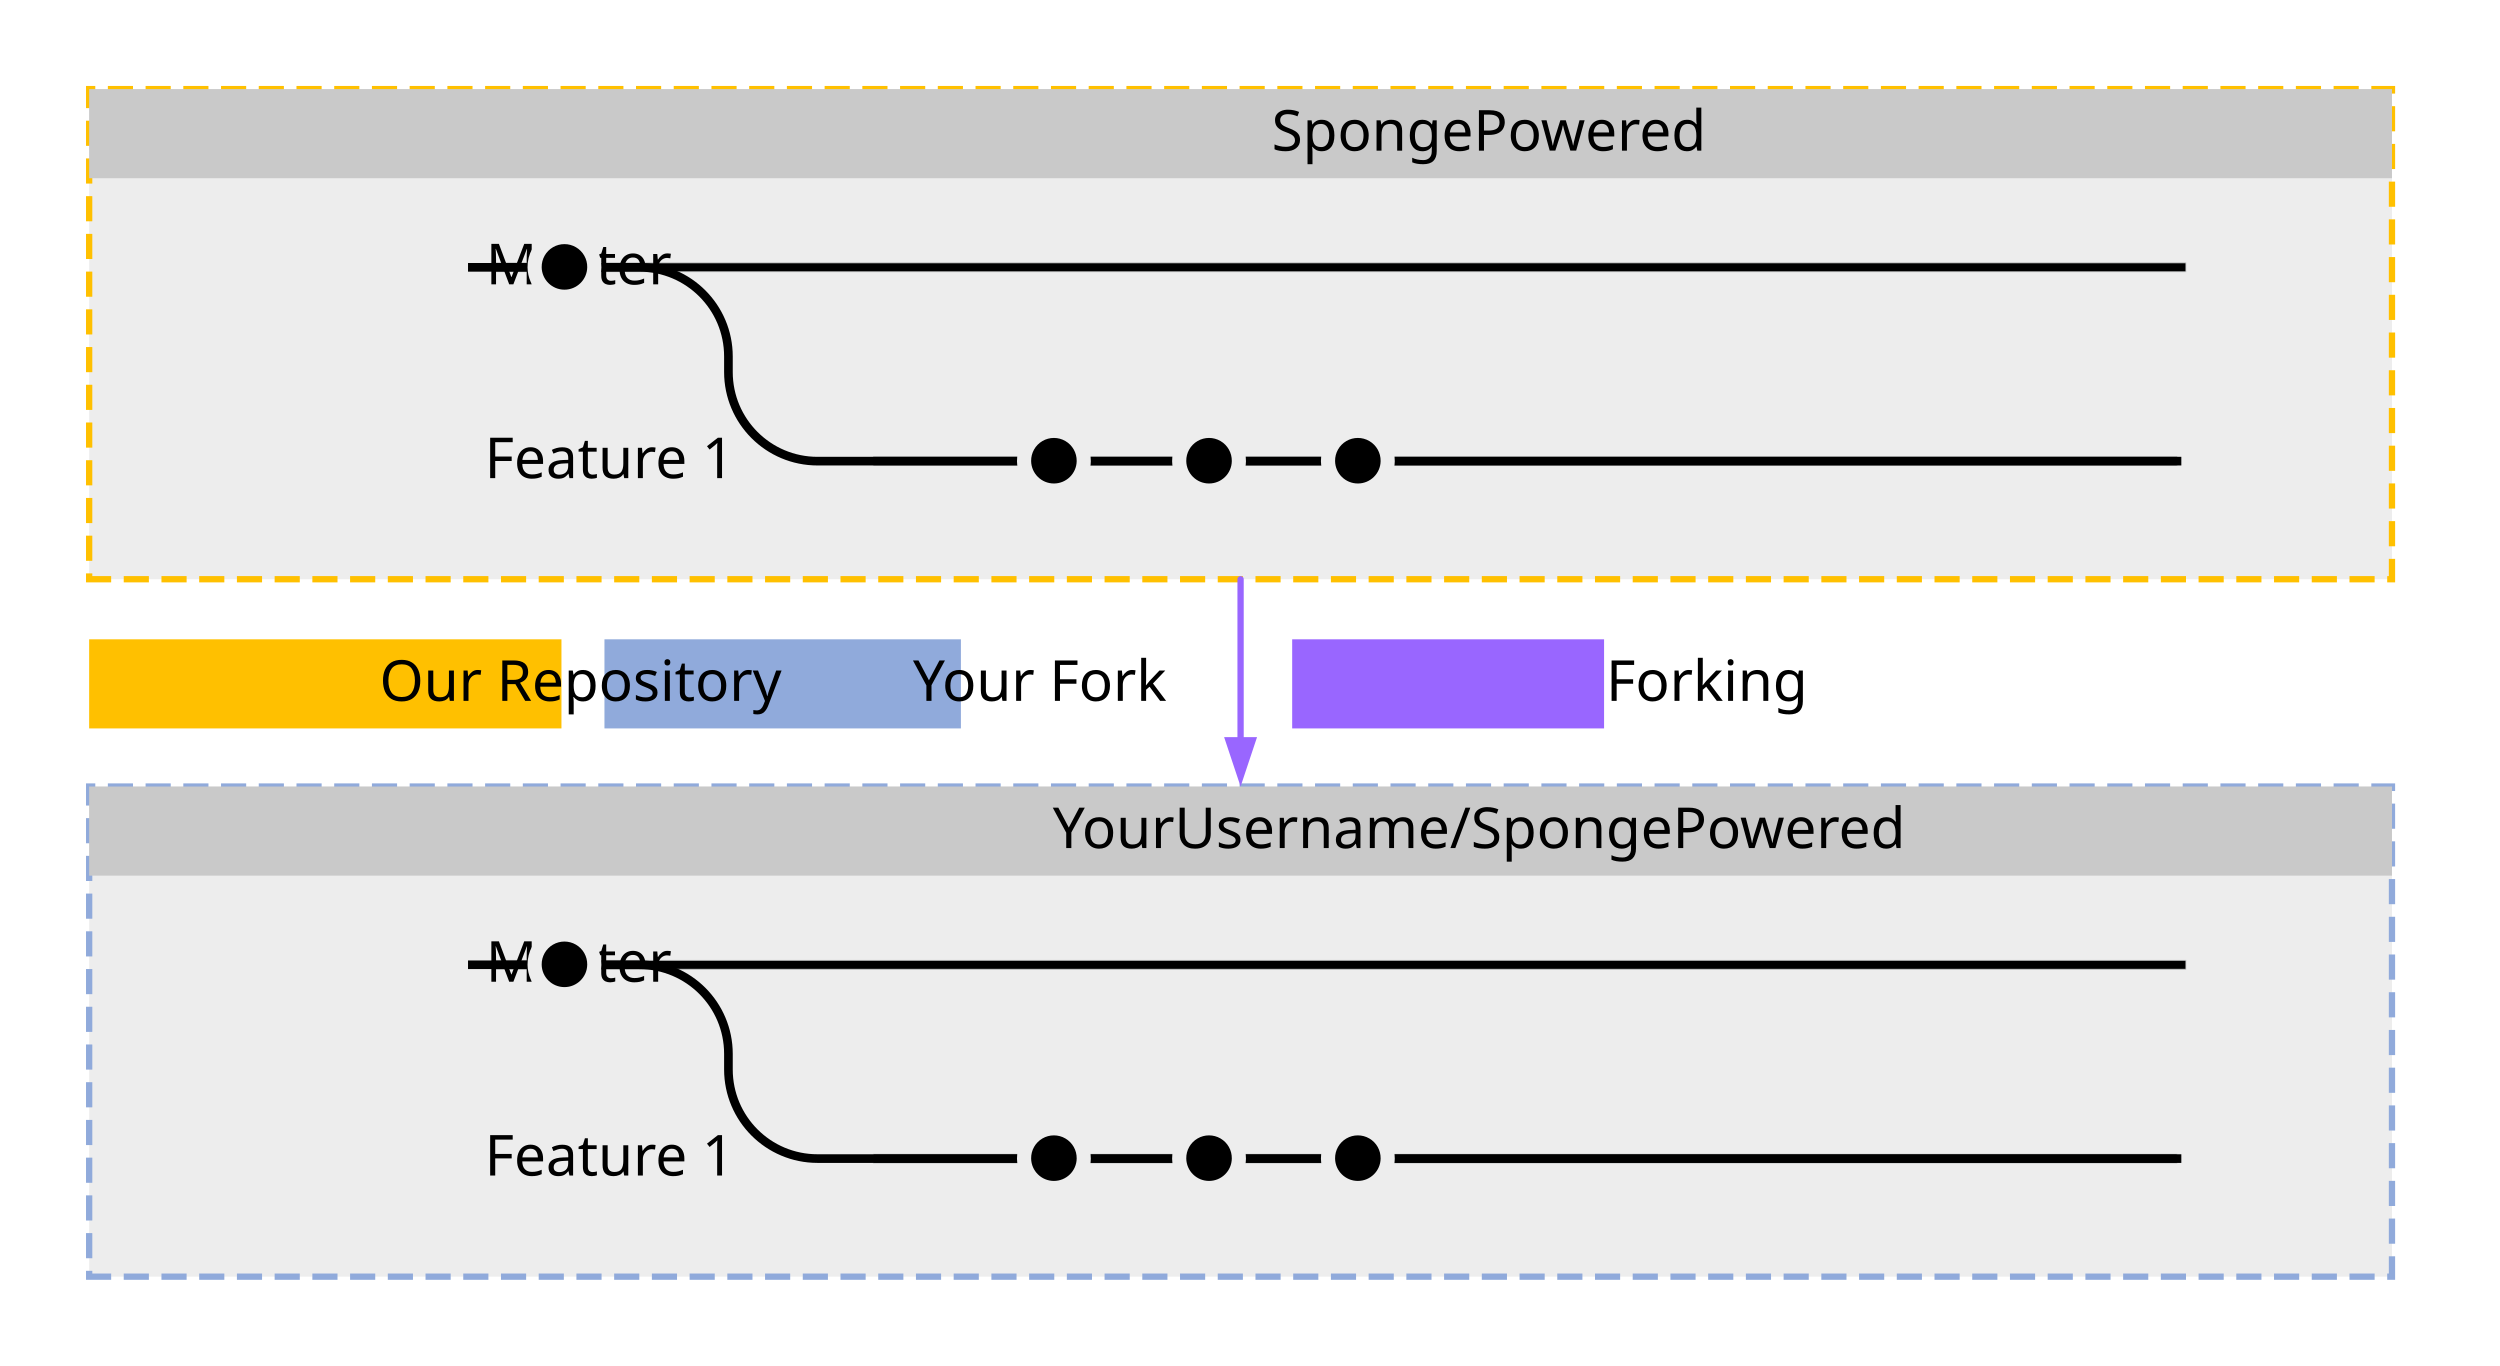
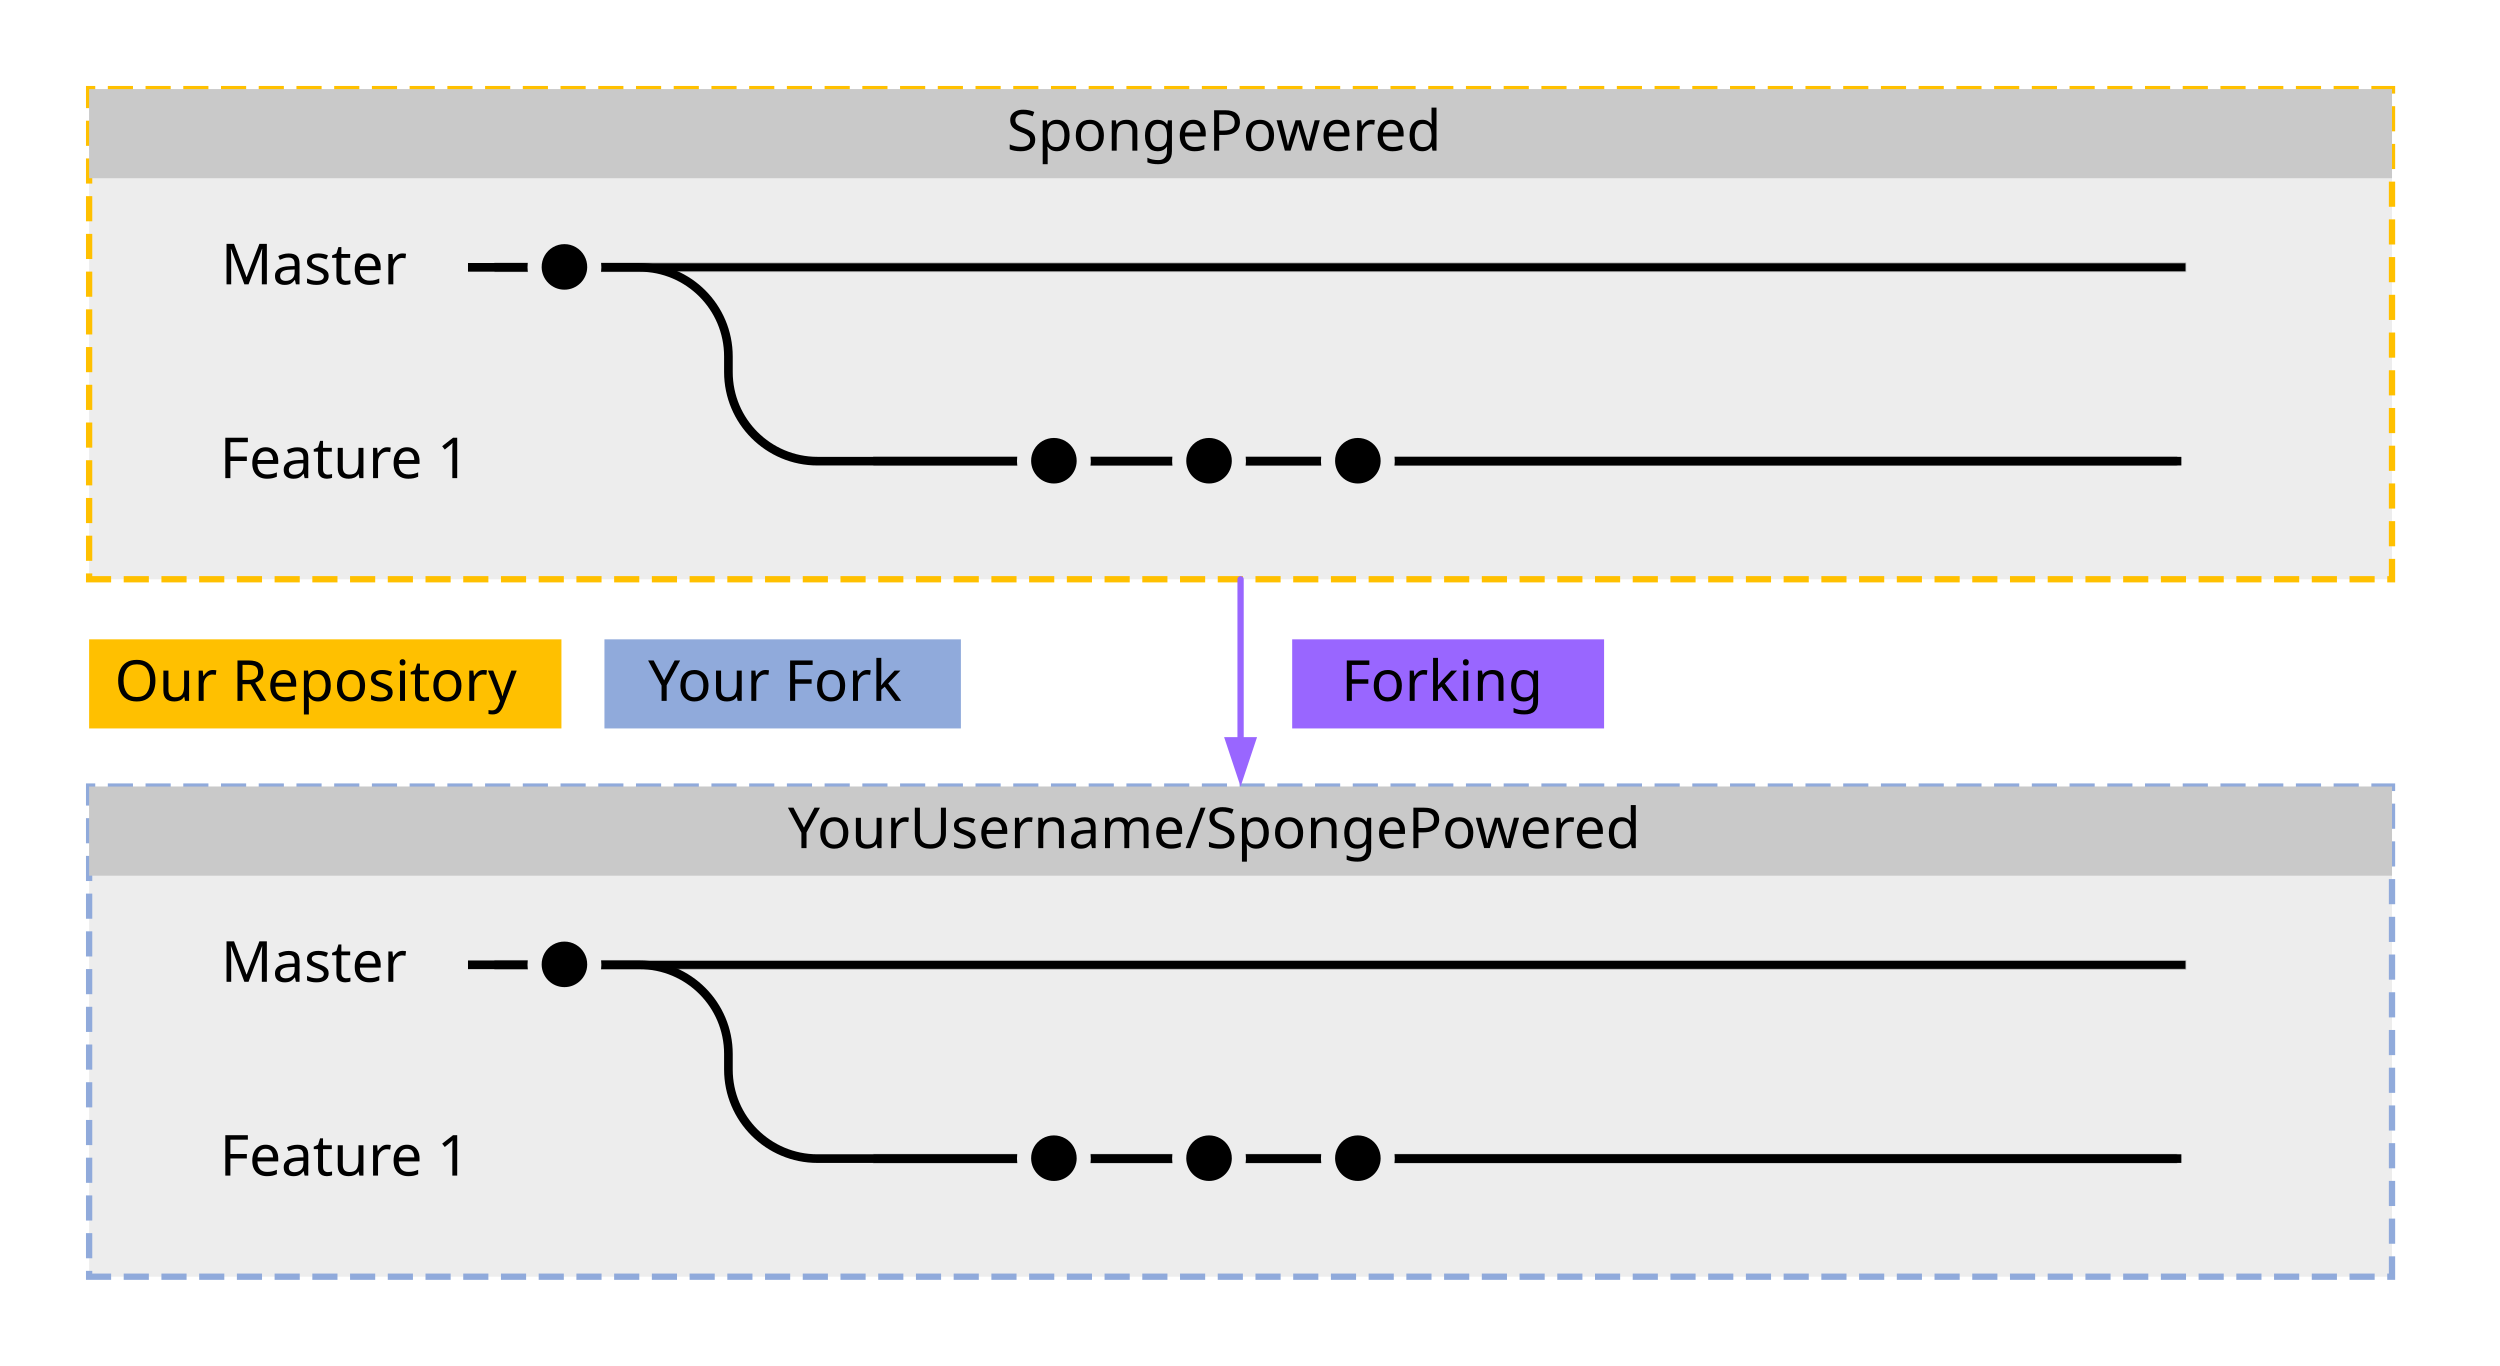
- <svg xmlns="http://www.w3.org/2000/svg" xmlns:ns1="http://schemas.microsoft.com/visio/2003/SVGExtensions/" xmlns:xlink="http://www.w3.org/1999/xlink" width="11.045in" height="6.034in" viewBox="0 0 795.215 434.449" xml:space="preserve" color-interpolation-filters="sRGB" class="st15">
-   <ns1:documentProperties ns1:langID="1031" ns1:metric="true" ns1:viewMarkup="false">
-     <ns1:userDefs>
-       <ns1:ud ns1:nameU="msvNoAutoConnect" ns1:val="VT0(0):26" />
-       <ns1:ud ns1:nameU="visV14CFF" ns1:prompt="" ns1:val="VT0(1):26" />
-       <ns1:ud ns1:nameU="visFlowchartType" ns1:prompt="" ns1:val="VT4(CrossFunctional)" />
-     </ns1:userDefs>
-   </ns1:documentProperties>
-   <style type="text/css">
- 	
- 		.st1 {fill:#ededed;stroke:#ffc000;stroke-dasharray:6,6;stroke-width:2}
- 		.st2 {fill:#000000;stroke:#c7c8c8;stroke-width:0.25}
- 		.st3 {fill:#ededed;stroke:none;stroke-width:0.25}
- 		.st4 {fill:#000000;font-family:Montserrat;font-size:1.5em}
- 		.st5 {fill:none;stroke:none;stroke-width:2}
- 		.st6 {fill:#c9c9c9;stroke:none;stroke-width:0.25}
- 		.st7 {stroke:#000000;stroke-width:2.75}
- 		.st8 {fill:#ededed;stroke:#90aadb;stroke-dasharray:6,6;stroke-width:2}
- 		.st9 {marker-end:url(#mrkr13-52);stroke:#9966ff;stroke-linecap:round;stroke-linejoin:round;stroke-width:2}
- 		.st10 {fill:#9966ff;fill-opacity:1;stroke:#9966ff;stroke-opacity:1;stroke-width:0.382}
- 		.st11 {fill:#90aadb;stroke:none;stroke-width:2}
- 		.st12 {fill:#ffc000;stroke:none;stroke-width:2}
- 		.st13 {fill:#9966ff;stroke:none;stroke-width:2}
- 		.st14 {fill:#000000;stroke:#ededed;stroke-width:4.5}
- 		.st15 {fill:none;fill-rule:evenodd;font-size:12px;overflow:visible;stroke-linecap:square;stroke-miterlimit:3}
- 	
- 	</style>
+ <svg xmlns="http://www.w3.org/2000/svg" xmlns:xlink="http://www.w3.org/1999/xlink" width="1060.291" height="579.265" class="st15" color-interpolation-filters="sRGB" viewBox="0 0 795.215 434.449" xml:space="preserve">
+   <style type="text/css">.st1{fill:#ededed;stroke:#ffc000;stroke-dasharray:6,6;stroke-width:2}.st2,.st3{fill:#000;stroke:#c7c8c8;stroke-width:.25}.st3{fill:#ededed;stroke:none}.st4{fill:#000;font-family:Montserrat;font-size:1.5em}.st5,.st6{fill:none;stroke:none;stroke-width:2}.st6{fill:#c9c9c9;stroke-width:.25}.st7{stroke:#000;stroke-width:2.75}.st8,.st9{stroke-width:2}.st8{fill:#ededed;stroke:#90aadb;stroke-dasharray:6,6}.st9{marker-end:url(#mrkr13-52);stroke:#96f;stroke-linecap:round;stroke-linejoin:round}.st10{fill:#96f;fill-opacity:1;stroke:#96f;stroke-opacity:1;stroke-width:.382}.st11{fill:#90aadb}.st11,.st12,.st13{stroke:none;stroke-width:2}.st12{fill:#ffc000}.st13{fill:#96f}.st14{fill:#000;stroke:#ededed;stroke-width:4.5}.st15{fill:none;fill-rule:evenodd;font-size:12px;overflow:visible;stroke-linecap:square;stroke-miterlimit:3}</style>
  <defs id="Markers">
    <g id="lend13">
-       <path d="M 3 1 L 0 0 L 3 -1 L 3 1 " style="stroke:none" />
+       <path d="M 3 1 L 0 0 L 3 -1 L 3 1" style="stroke:none" />
    </g>
-     <marker id="mrkr13-52" class="st10" ns1:arrowType="13" ns1:arrowSize="3" ns1:setback="7.86" refX="-7.86" orient="auto" markerUnits="strokeWidth" overflow="visible">
-       <use xlink:href="#lend13" transform="scale(-2.62,-2.62) " />
+     <marker id="mrkr13-52" class="st10" markerUnits="strokeWidth" orient="auto" overflow="visible" refX="-7.86">
+       <use transform="scale(-2.62,-2.62)" xlink:href="#lend13" />
    </marker>
  </defs>
-   <g ns1:mID="0" ns1:index="1" ns1:groupContext="foregroundPage">
-     <ns1:userDefs>
-       <ns1:ud ns1:nameU="msvThemeOrder" ns1:val="VT0(0):26" />
-     </ns1:userDefs>
-     <ns1:pageProperties ns1:drawingScale="0.0393701" ns1:pageScale="0.0393701" ns1:drawingUnits="24" ns1:shadowOffsetX="8.50394" ns1:shadowOffsetY="-8.50394" />
-     <ns1:layer ns1:name="Verbinder" ns1:index="0" />
-     <g id="shape25-1" ns1:mID="25" ns1:groupContext="shape" transform="translate(28.3465,-250.197)">
-       <ns1:userDefs>
-         <ns1:ud ns1:nameU="visVersion" ns1:val="VT0(15):26" />
-       </ns1:userDefs>
+   <g>
+     <g id="shape25-1" transform="translate(28.3465,-250.197)">
      <path d="M0 434.45 L732.52 434.45 L732.52 278.54 L0 278.54 L0 434.45 Z" class="st1" />
    </g>
-     <g id="group37-3" transform="translate(270.709,-339.913)" ns1:mID="37" ns1:groupContext="group">
- 			</g>
-     <g id="shape23-4" ns1:mID="23" ns1:groupContext="shape" transform="translate(157.323,-347.992)">
-       <ns1:userDefs>
-         <ns1:ud ns1:nameU="visVersion" ns1:val="VT0(15):26" />
-       </ns1:userDefs>
-       <rect x="0" y="431.614" width="538" height="2.835" class="st2" />
+     <g id="group37-3" transform="translate(270.709,-339.913)" />
+     <g id="shape23-4" transform="translate(157.323,-347.992)">
+       <rect width="538" height="2.835" x="0" y="431.614" class="st2" />
    </g>
-     <g id="shape42-6" ns1:mID="42" ns1:groupContext="shape" transform="translate(51.0236,-339.913)">
-       <ns1:userDefs>
-         <ns1:ud ns1:nameU="visVersion" ns1:val="VT0(15):26" />
-       </ns1:userDefs>
-       <ns1:textBlock ns1:margins="rect(4,4,4,4)" ns1:tabSpace="42.5197" />
-       <ns1:textRect cx="49.606" cy="424.953" width="99.22" height="18.992" />
-       <rect x="0" y="415.457" width="99.213" height="18.992" class="st3" />
-       <text x="19.28" y="430.35" class="st4" ns1:langID="1031">
-         <ns1:paragraph ns1:horizAlign="1" />
-         <ns1:tabList />Master</text>
+     <g id="shape42-6" transform="translate(51.0236,-339.913)">
+       <rect width="99.213" height="18.992" x="0" y="415.457" class="st3" />
+       <text x="19.28" y="430.35" class="st4">Master</text>
    </g>
-     <g id="shape52-9" ns1:mID="52" ns1:groupContext="shape" transform="translate(52.4409,-326.024)">
-       <rect x="0" y="387.677" width="676.898" height="46.772" class="st5" />
+     <g id="shape52-9" transform="translate(52.4409,-326.024)">
+       <rect width="676.898" height="46.772" x="0" y="387.677" class="st5" />
    </g>
-     <g id="shape36-11" ns1:mID="36" ns1:groupContext="shape" transform="translate(28.3465,-377.756)">
-       <ns1:textBlock ns1:margins="rect(2,2,2,2)" ns1:tabSpace="42.5197" />
-       <ns1:textRect cx="366.261" cy="420.276" width="732.53" height="28.346" />
-       <rect x="0" y="406.102" width="732.522" height="28.346" class="st6" />
-       <text x="291.91" y="425.68" class="st4" ns1:langID="1031">
-         <ns1:paragraph ns1:horizAlign="1" />
-         <ns1:tabList />SpongePowered</text>
+     <g id="shape36-11" transform="translate(28.3465,-377.756)">
+       <rect width="732.522" height="28.346" x="0" y="406.102" class="st6" />
+       <text x="291.91" y="425.68" class="st4">SpongePowered</text>
    </g>
-     <g id="shape60-14" ns1:mID="60" ns1:groupContext="shape" transform="translate(277.795,-286.339)">
-       <ns1:userDefs>
-         <ns1:ud ns1:nameU="visVersion" ns1:val="VT0(15):26" />
-       </ns1:userDefs>
-       <rect x="0" y="431.614" width="414.693" height="2.835" class="st2" />
+     <g id="shape60-14" transform="translate(277.795,-286.339)">
+       <rect width="414.693" height="2.835" x="0" y="431.614" class="st2" />
    </g>
-     <g id="shape65-16" ns1:mID="65" ns1:groupContext="shape" transform="translate(63.7795,-278.26)">
-       <ns1:userDefs>
-         <ns1:ud ns1:nameU="visVersion" ns1:val="VT0(15):26" />
-       </ns1:userDefs>
-       <ns1:textBlock ns1:margins="rect(4,4,4,4)" ns1:tabSpace="42.5197" />
-       <ns1:textRect cx="46.063" cy="424.953" width="92.13" height="18.992" />
-       <rect x="0" y="415.457" width="92.126" height="18.992" class="st3" />
-       <text x="6.14" y="430.35" class="st4" ns1:langID="1031">
-         <ns1:paragraph ns1:horizAlign="1" />
-         <ns1:tabList />Feature 1</text>
+     <g id="shape65-16" transform="translate(63.7795,-278.26)">
+       <rect width="92.126" height="18.992" x="0" y="415.457" class="st3" />
+       <text x="6.14" y="430.35" class="st4">Feature 1</text>
    </g>
-     <g id="shape66-19" ns1:mID="66" ns1:groupContext="shape" transform="translate(52.4409,-264.37)">
-       <rect x="0" y="387.677" width="676.898" height="46.772" class="st5" />
+     <g id="shape66-19" transform="translate(52.4409,-264.37)">
+       <rect width="676.898" height="46.772" x="0" y="387.677" class="st5" />
    </g>
-     <g id="shape71-21" ns1:mID="71" ns1:groupContext="shape" ns1:layerMember="0" transform="translate(150.236,-349.409)">
-       <path d="M0 434.45 L53.12 434.45 A28.346 28.346 0 0 1 81.46 462.8 L81.46 467.76 A28.346 28.346 -180 0 0 109.81 496.1        L542.25 496.1" class="st7" />
+     <g id="shape71-21" transform="translate(150.236,-349.409)">
+       <path d="M0 434.45 L53.12 434.45 A28.346 28.346 0 0 1 81.46 462.8 L81.46 467.76 A28.346 28.346 -180 0 0 109.81 496.1 L542.25 496.1" class="st7" />
    </g>
-     <g id="shape74-24" ns1:mID="74" ns1:groupContext="shape" transform="translate(28.3465,-28.3465)">
-       <ns1:userDefs>
-         <ns1:ud ns1:nameU="visVersion" ns1:val="VT0(15):26" />
-       </ns1:userDefs>
+     <g id="shape74-24" transform="translate(28.3465,-28.3465)">
      <path d="M0 434.45 L732.52 434.45 L732.52 278.54 L0 278.54 L0 434.45 Z" class="st8" />
    </g>
-     <g id="group75-26" transform="translate(270.709,-118.063)" ns1:mID="75" ns1:groupContext="group">
- 			</g>
-     <g id="shape76-27" ns1:mID="76" ns1:groupContext="shape" transform="translate(157.323,-126.142)">
-       <ns1:userDefs>
-         <ns1:ud ns1:nameU="visVersion" ns1:val="VT0(15):26" />
-       </ns1:userDefs>
-       <rect x="0" y="431.614" width="538" height="2.835" class="st2" />
+     <g id="group75-26" transform="translate(270.709,-118.063)" />
+     <g id="shape76-27" transform="translate(157.323,-126.142)">
+       <rect width="538" height="2.835" x="0" y="431.614" class="st2" />
    </g>
-     <g id="shape80-29" ns1:mID="80" ns1:groupContext="shape" transform="translate(51.0236,-118.063)">
-       <ns1:userDefs>
-         <ns1:ud ns1:nameU="visVersion" ns1:val="VT0(15):26" />
-       </ns1:userDefs>
-       <ns1:textBlock ns1:margins="rect(4,4,4,4)" ns1:tabSpace="42.5197" />
-       <ns1:textRect cx="49.606" cy="424.953" width="99.22" height="18.992" />
-       <rect x="0" y="415.457" width="99.213" height="18.992" class="st3" />
-       <text x="19.28" y="430.35" class="st4" ns1:langID="1031">
-         <ns1:paragraph ns1:horizAlign="1" />
-         <ns1:tabList />Master</text>
+     <g id="shape80-29" transform="translate(51.0236,-118.063)">
+       <rect width="99.213" height="18.992" x="0" y="415.457" class="st3" />
+       <text x="19.28" y="430.35" class="st4">Master</text>
    </g>
-     <g id="shape81-32" ns1:mID="81" ns1:groupContext="shape" transform="translate(52.4409,-104.173)">
-       <rect x="0" y="387.677" width="676.898" height="46.772" class="st5" />
+     <g id="shape81-32" transform="translate(52.4409,-104.173)">
+       <rect width="676.898" height="46.772" x="0" y="387.677" class="st5" />
    </g>
-     <g id="shape82-34" ns1:mID="82" ns1:groupContext="shape" transform="translate(28.3465,-155.906)">
-       <ns1:textBlock ns1:margins="rect(2,2,2,2)" ns1:tabSpace="42.5197" />
-       <ns1:textRect cx="366.261" cy="420.276" width="732.53" height="28.346" />
-       <rect x="0" y="406.102" width="732.522" height="28.346" class="st6" />
-       <text x="222.29" y="425.68" class="st4" ns1:langID="1031">
-         <ns1:paragraph ns1:horizAlign="1" />
-         <ns1:tabList />YourUsername/SpongePowered</text>
+     <g id="shape82-34" transform="translate(28.3465,-155.906)">
+       <rect width="732.522" height="28.346" x="0" y="406.102" class="st6" />
+       <text x="222.29" y="425.68" class="st4">YourUsername/SpongePowered</text>
    </g>
-     <g id="shape83-37" ns1:mID="83" ns1:groupContext="shape" transform="translate(277.795,-64.4882)">
-       <ns1:userDefs>
-         <ns1:ud ns1:nameU="visVersion" ns1:val="VT0(15):26" />
-       </ns1:userDefs>
-       <rect x="0" y="431.614" width="414.693" height="2.835" class="st2" />
+     <g id="shape83-37" transform="translate(277.795,-64.4882)">
+       <rect width="414.693" height="2.835" x="0" y="431.614" class="st2" />
    </g>
-     <g id="shape87-39" ns1:mID="87" ns1:groupContext="shape" transform="translate(63.7795,-56.4094)">
-       <ns1:userDefs>
-         <ns1:ud ns1:nameU="visVersion" ns1:val="VT0(15):26" />
-       </ns1:userDefs>
-       <ns1:textBlock ns1:margins="rect(4,4,4,4)" ns1:tabSpace="42.5197" />
-       <ns1:textRect cx="46.063" cy="424.953" width="92.13" height="18.992" />
-       <rect x="0" y="415.457" width="92.126" height="18.992" class="st3" />
-       <text x="6.14" y="430.35" class="st4" ns1:langID="1031">
-         <ns1:paragraph ns1:horizAlign="1" />
-         <ns1:tabList />Feature 1</text>
+     <g id="shape87-39" transform="translate(63.7795,-56.4094)">
+       <rect width="92.126" height="18.992" x="0" y="415.457" class="st3" />
+       <text x="6.14" y="430.35" class="st4">Feature 1</text>
    </g>
-     <g id="shape88-42" ns1:mID="88" ns1:groupContext="shape" transform="translate(52.4409,-42.5197)">
-       <rect x="0" y="387.677" width="676.898" height="46.772" class="st5" />
+     <g id="shape88-42" transform="translate(52.4409,-42.5197)">
+       <rect width="676.898" height="46.772" x="0" y="387.677" class="st5" />
    </g>
-     <g id="shape89-44" ns1:mID="89" ns1:groupContext="shape" ns1:layerMember="0" transform="translate(150.236,-127.559)">
-       <path d="M0 434.45 L53.12 434.45 A28.346 28.346 0 0 1 81.46 462.8 L81.46 467.76 A28.346 28.346 -180 0 0 109.81 496.1        L542.25 496.1" class="st7" />
+     <g id="shape89-44" transform="translate(150.236,-127.559)">
+       <path d="M0 434.45 L53.12 434.45 A28.346 28.346 0 0 1 81.46 462.8 L81.46 467.76 A28.346 28.346 -180 0 0 109.81 496.1 L542.25 496.1" class="st7" />
    </g>
-     <g id="shape90-47" ns1:mID="90" ns1:groupContext="shape" ns1:layerMember="0" transform="translate(387.521,-250.197)">
+     <g id="shape90-47" transform="translate(387.521,-250.197)">
      <path d="M7.09 434.45 L7.09 484.67" class="st9" />
    </g>
-     <g id="shape91-53" ns1:mID="91" ns1:groupContext="shape" transform="translate(192.263,-202.739)">
-       <ns1:userDefs>
-         <ns1:ud ns1:nameU="visVersion" ns1:val="VT0(15):26" />
-       </ns1:userDefs>
-       <ns1:textBlock ns1:margins="rect(4,4,4,4)" ns1:tabSpace="42.5197" />
-       <ns1:textRect cx="56.693" cy="420.276" width="113.39" height="28.346" />
-       <rect x="0" y="406.102" width="113.386" height="28.346" class="st11" />
-       <text x="13.89" y="425.68" class="st4" ns1:langID="1031">
-         <ns1:paragraph ns1:horizAlign="1" />
-         <ns1:tabList />Your Fork</text>
+     <g id="shape91-53" transform="translate(192.263,-202.739)">
+       <rect width="113.386" height="28.346" x="0" y="406.102" class="st11" />
+       <text x="13.89" y="425.68" class="st4">Your Fork</text>
    </g>
-     <g id="shape92-56" ns1:mID="92" ns1:groupContext="shape" transform="translate(28.3465,-202.739)">
-       <ns1:userDefs>
-         <ns1:ud ns1:nameU="visVersion" ns1:val="VT0(15):26" />
-       </ns1:userDefs>
-       <ns1:textBlock ns1:margins="rect(4,4,4,4)" ns1:tabSpace="42.5197" />
-       <ns1:textRect cx="75.118" cy="420.276" width="150.24" height="28.346" />
-       <rect x="0" y="406.102" width="150.236" height="28.346" class="st12" />
-       <text x="8.14" y="425.68" class="st4" ns1:langID="1031">
-         <ns1:paragraph ns1:horizAlign="1" />
-         <ns1:tabList />Our Repository</text>
+     <g id="shape92-56" transform="translate(28.3465,-202.739)">
+       <rect width="150.236" height="28.346" x="0" y="406.102" class="st12" />
+       <text x="8.14" y="425.68" class="st4">Our Repository</text>
    </g>
-     <g id="shape95-59" ns1:mID="95" ns1:groupContext="shape" transform="translate(411.024,-202.739)">
-       <ns1:userDefs>
-         <ns1:ud ns1:nameU="visVersion" ns1:val="VT0(15):26" />
-       </ns1:userDefs>
-       <ns1:textBlock ns1:margins="rect(4,4,4,4)" ns1:tabSpace="42.5197" />
-       <ns1:textRect cx="49.606" cy="420.276" width="99.22" height="28.346" />
-       <rect x="0" y="406.102" width="99.213" height="28.346" class="st13" />
-       <text x="15.62" y="425.68" class="st4" ns1:langID="1031">
-         <ns1:paragraph ns1:horizAlign="1" />
-         <ns1:tabList />Forking</text>
+     <g id="shape95-59" transform="translate(411.024,-202.739)">
+       <rect width="99.213" height="28.346" x="0" y="406.102" class="st13" />
+       <text x="15.62" y="425.68" class="st4">Forking</text>
    </g>
-     <g id="shape32-62" ns1:mID="32" ns1:groupContext="shape" transform="translate(170.042,-339.913)">
-       <ns1:userDefs>
-         <ns1:ud ns1:nameU="visVersion" ns1:val="VT0(15):26" />
-       </ns1:userDefs>
+     <g id="shape32-62" transform="translate(170.042,-339.913)">
      <path d="M0 424.95 A9.496 9.496 0 1 1 18.99 424.95 A9.496 9.496 0 0 1 0 424.95 Z" class="st14" />
    </g>
-     <g id="shape62-64" ns1:mID="62" ns1:groupContext="shape" transform="translate(325.736,-278.26)">
-       <ns1:userDefs>
-         <ns1:ud ns1:nameU="visVersion" ns1:val="VT0(15):26" />
-       </ns1:userDefs>
+     <g id="shape62-64" transform="translate(325.736,-278.26)">
      <path d="M0 424.95 A9.496 9.496 0 1 1 18.99 424.95 A9.496 9.496 0 0 1 0 424.95 Z" class="st14" />
    </g>
-     <g id="shape63-66" ns1:mID="63" ns1:groupContext="shape" transform="translate(375.083,-278.26)">
-       <ns1:userDefs>
-         <ns1:ud ns1:nameU="visVersion" ns1:val="VT0(15):26" />
-       </ns1:userDefs>
+     <g id="shape63-66" transform="translate(375.083,-278.26)">
      <path d="M0 424.95 A9.496 9.496 0 1 1 18.99 424.95 A9.496 9.496 0 0 1 0 424.95 Z" class="st14" />
    </g>
-     <g id="shape64-68" ns1:mID="64" ns1:groupContext="shape" transform="translate(422.422,-278.26)">
-       <ns1:userDefs>
-         <ns1:ud ns1:nameU="visVersion" ns1:val="VT0(15):26" />
-       </ns1:userDefs>
+     <g id="shape64-68" transform="translate(422.422,-278.26)">
      <path d="M0 424.95 A9.496 9.496 0 1 1 18.99 424.95 A9.496 9.496 0 0 1 0 424.95 Z" class="st14" />
    </g>
-     <g id="shape77-70" ns1:mID="77" ns1:groupContext="shape" transform="translate(170.042,-118.063)">
-       <ns1:userDefs>
-         <ns1:ud ns1:nameU="visVersion" ns1:val="VT0(15):26" />
-       </ns1:userDefs>
+     <g id="shape77-70" transform="translate(170.042,-118.063)">
      <path d="M0 424.95 A9.496 9.496 0 1 1 18.99 424.95 A9.496 9.496 0 0 1 0 424.95 Z" class="st14" />
    </g>
-     <g id="shape84-72" ns1:mID="84" ns1:groupContext="shape" transform="translate(325.736,-56.4094)">
-       <ns1:userDefs>
-         <ns1:ud ns1:nameU="visVersion" ns1:val="VT0(15):26" />
-       </ns1:userDefs>
+     <g id="shape84-72" transform="translate(325.736,-56.4094)">
      <path d="M0 424.95 A9.496 9.496 0 1 1 18.99 424.95 A9.496 9.496 0 0 1 0 424.95 Z" class="st14" />
    </g>
-     <g id="shape85-74" ns1:mID="85" ns1:groupContext="shape" transform="translate(375.083,-56.4094)">
-       <ns1:userDefs>
-         <ns1:ud ns1:nameU="visVersion" ns1:val="VT0(15):26" />
-       </ns1:userDefs>
+     <g id="shape85-74" transform="translate(375.083,-56.4094)">
      <path d="M0 424.95 A9.496 9.496 0 1 1 18.99 424.95 A9.496 9.496 0 0 1 0 424.95 Z" class="st14" />
    </g>
-     <g id="shape86-76" ns1:mID="86" ns1:groupContext="shape" transform="translate(422.422,-56.4094)">
-       <ns1:userDefs>
-         <ns1:ud ns1:nameU="visVersion" ns1:val="VT0(15):26" />
-       </ns1:userDefs>
+     <g id="shape86-76" transform="translate(422.422,-56.4094)">
      <path d="M0 424.95 A9.496 9.496 0 1 1 18.99 424.95 A9.496 9.496 0 0 1 0 424.95 Z" class="st14" />
    </g>
  </g>
</svg>
